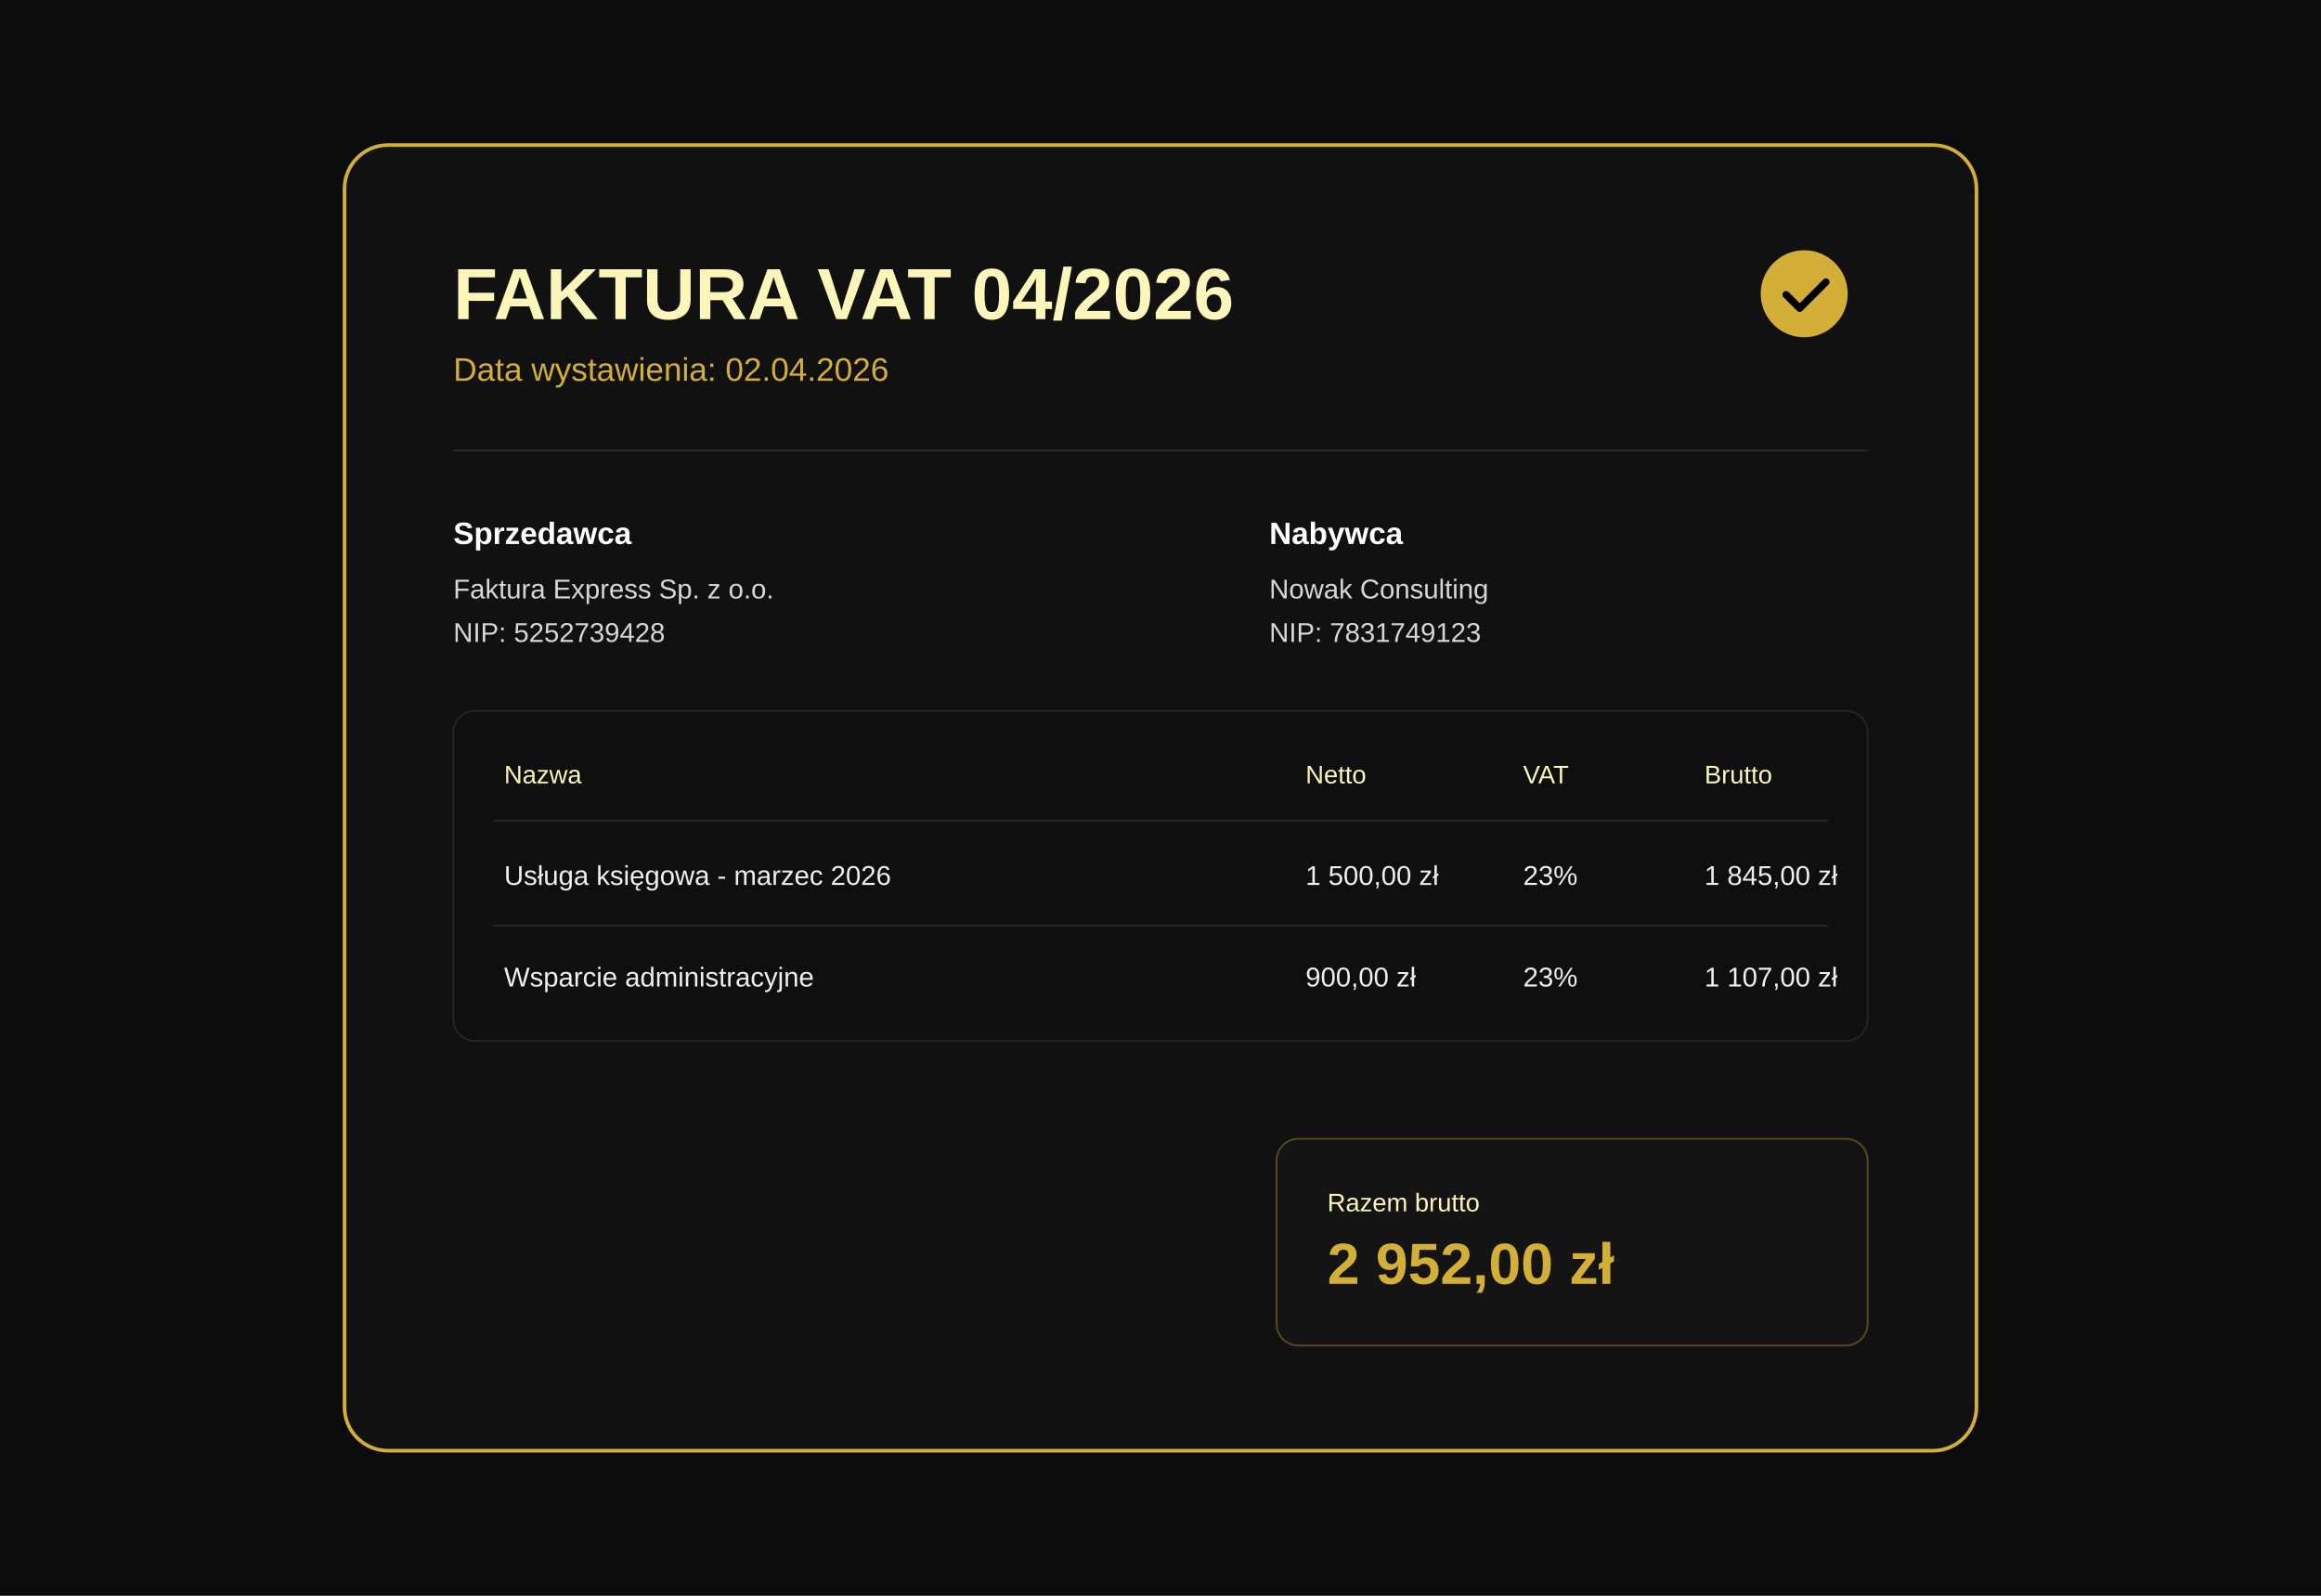
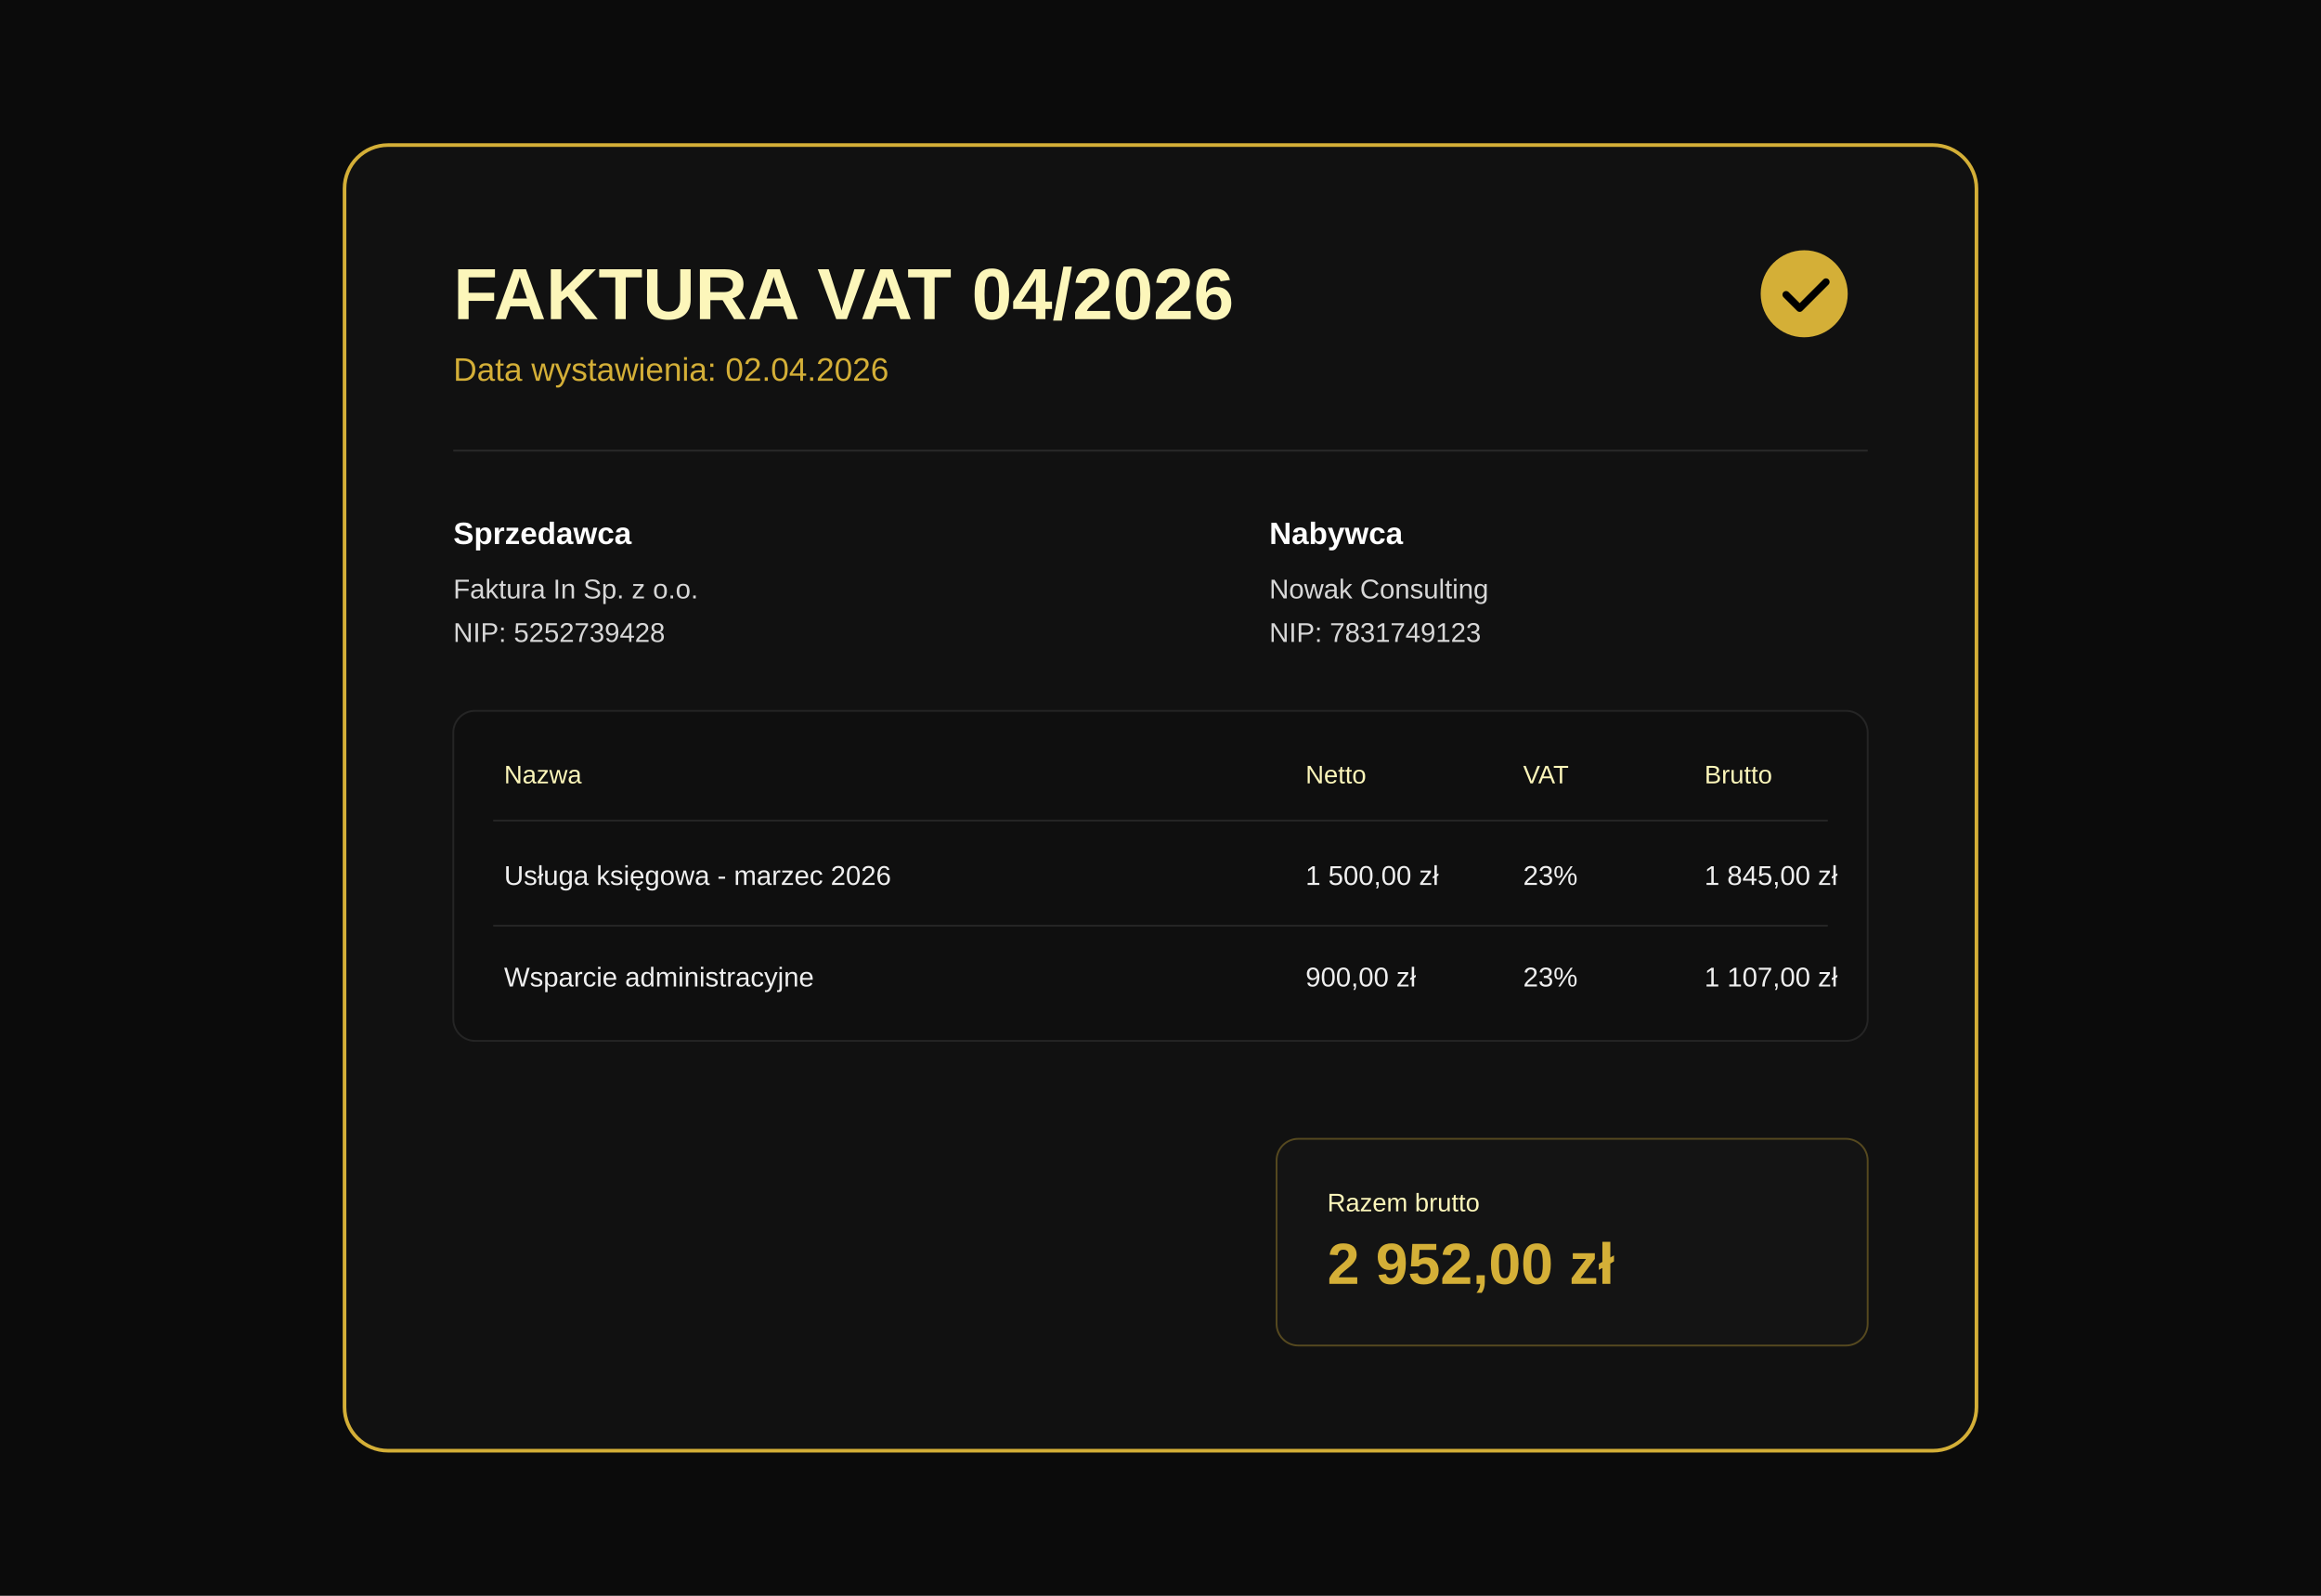
<svg xmlns="http://www.w3.org/2000/svg" width="1280" height="880" viewBox="0 0 1280 880" fill="none">
  <rect width="1280" height="880" fill="#0B0B0B" />
  <rect x="190" y="80" width="900" height="720" rx="24" fill="#111111" stroke="#D4AF37" stroke-width="2" />
  <text x="250" y="176" fill="#FCF6BA" font-size="40" font-family="Arial, sans-serif" font-weight="700">FAKTURA VAT 04/2026</text>
  <text x="250" y="210" fill="#D4AF37" font-size="18" font-family="Arial, sans-serif">Data wystawienia: 02.04.2026</text>
  <rect x="250" y="248" width="780" height="1" fill="#2A2A2A" />
  <text x="250" y="300" fill="#FFFFFF" font-size="17" font-family="Arial, sans-serif" font-weight="700">Sprzedawca</text>
-   <text x="250" y="330" fill="#D7D7D7" font-size="15" font-family="Arial, sans-serif">Faktura Express Sp. z o.o.</text>
+   <text x="250" y="330" fill="#D7D7D7" font-size="15" font-family="Arial, sans-serif">Faktura In Sp. z o.o.</text>
  <text x="250" y="354" fill="#D7D7D7" font-size="15" font-family="Arial, sans-serif">NIP: 5252739428</text>
  <text x="700" y="300" fill="#FFFFFF" font-size="17" font-family="Arial, sans-serif" font-weight="700">Nabywca</text>
  <text x="700" y="330" fill="#D7D7D7" font-size="15" font-family="Arial, sans-serif">Nowak Consulting</text>
  <text x="700" y="354" fill="#D7D7D7" font-size="15" font-family="Arial, sans-serif">NIP: 7831749123</text>
  <rect x="250" y="392" width="780" height="182" rx="12" fill="#0F0F0F" stroke="#252525" />
  <text x="278" y="432" fill="#FCF6BA" font-size="14" font-family="Arial, sans-serif">Nazwa</text>
  <text x="720" y="432" fill="#FCF6BA" font-size="14" font-family="Arial, sans-serif">Netto</text>
  <text x="840" y="432" fill="#FCF6BA" font-size="14" font-family="Arial, sans-serif">VAT</text>
  <text x="940" y="432" fill="#FCF6BA" font-size="14" font-family="Arial, sans-serif">Brutto</text>
  <rect x="272" y="452" width="736" height="1" fill="#262626" />
  <text x="278" y="488" fill="#EFEFEF" font-size="15" font-family="Arial, sans-serif">Usługa księgowa - marzec 2026</text>
  <text x="720" y="488" fill="#EFEFEF" font-size="15" font-family="Arial, sans-serif">1 500,00 zł</text>
  <text x="840" y="488" fill="#EFEFEF" font-size="15" font-family="Arial, sans-serif">23%</text>
  <text x="940" y="488" fill="#EFEFEF" font-size="15" font-family="Arial, sans-serif">1 845,00 zł</text>
  <rect x="272" y="510" width="736" height="1" fill="#262626" />
  <text x="278" y="544" fill="#EFEFEF" font-size="15" font-family="Arial, sans-serif">Wsparcie administracyjne</text>
  <text x="720" y="544" fill="#EFEFEF" font-size="15" font-family="Arial, sans-serif">900,00 zł</text>
  <text x="840" y="544" fill="#EFEFEF" font-size="15" font-family="Arial, sans-serif">23%</text>
  <text x="940" y="544" fill="#EFEFEF" font-size="15" font-family="Arial, sans-serif">1 107,00 zł</text>
  <rect x="704" y="628" width="326" height="114" rx="12" fill="#141414" stroke="#D4AF37" stroke-opacity="0.35" />
  <text x="732" y="668" fill="#FCF6BA" font-size="14" font-family="Arial, sans-serif">Razem brutto</text>
  <text x="732" y="708" fill="#D4AF37" font-size="32" font-family="Arial, sans-serif" font-weight="700">2 952,00 zł</text>
  <circle cx="995" cy="162" r="24" fill="#D4AF37" />
  <path d="M985 162.5L992.5 170L1007 155.5" stroke="#000000" stroke-width="4" stroke-linecap="round" stroke-linejoin="round" />
</svg>
